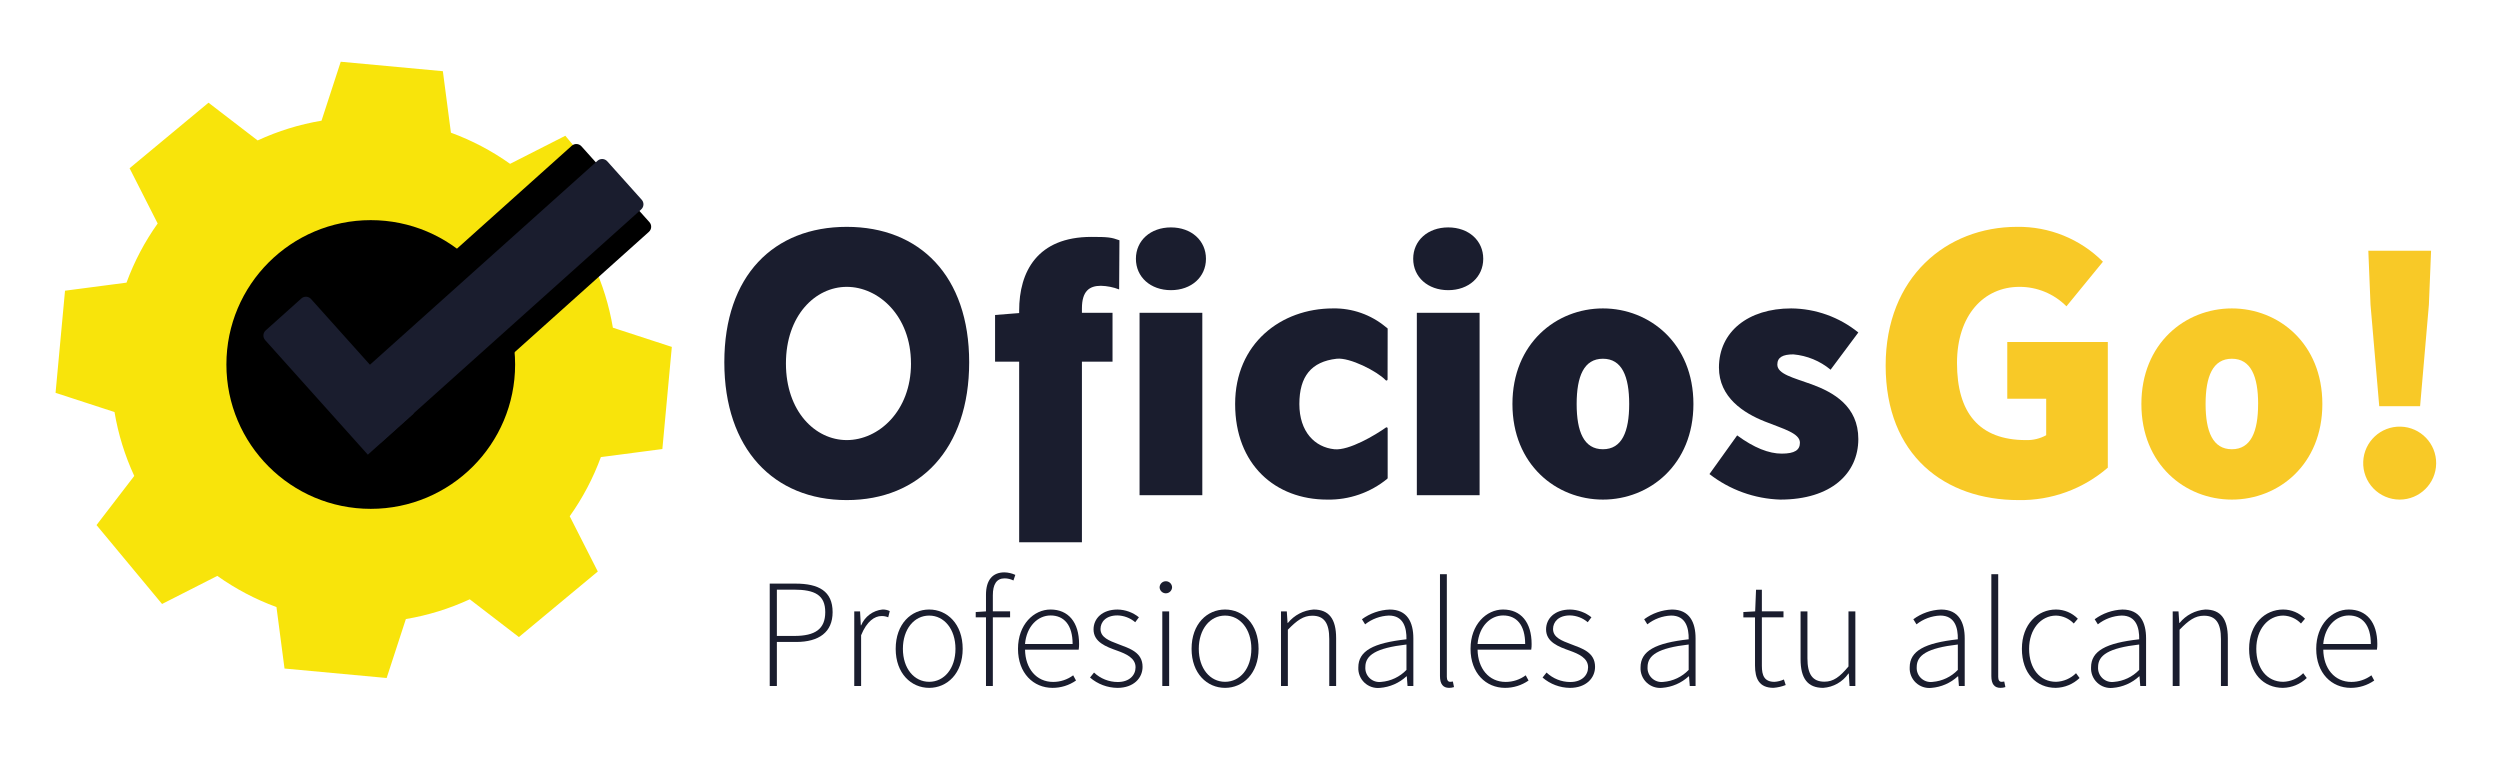
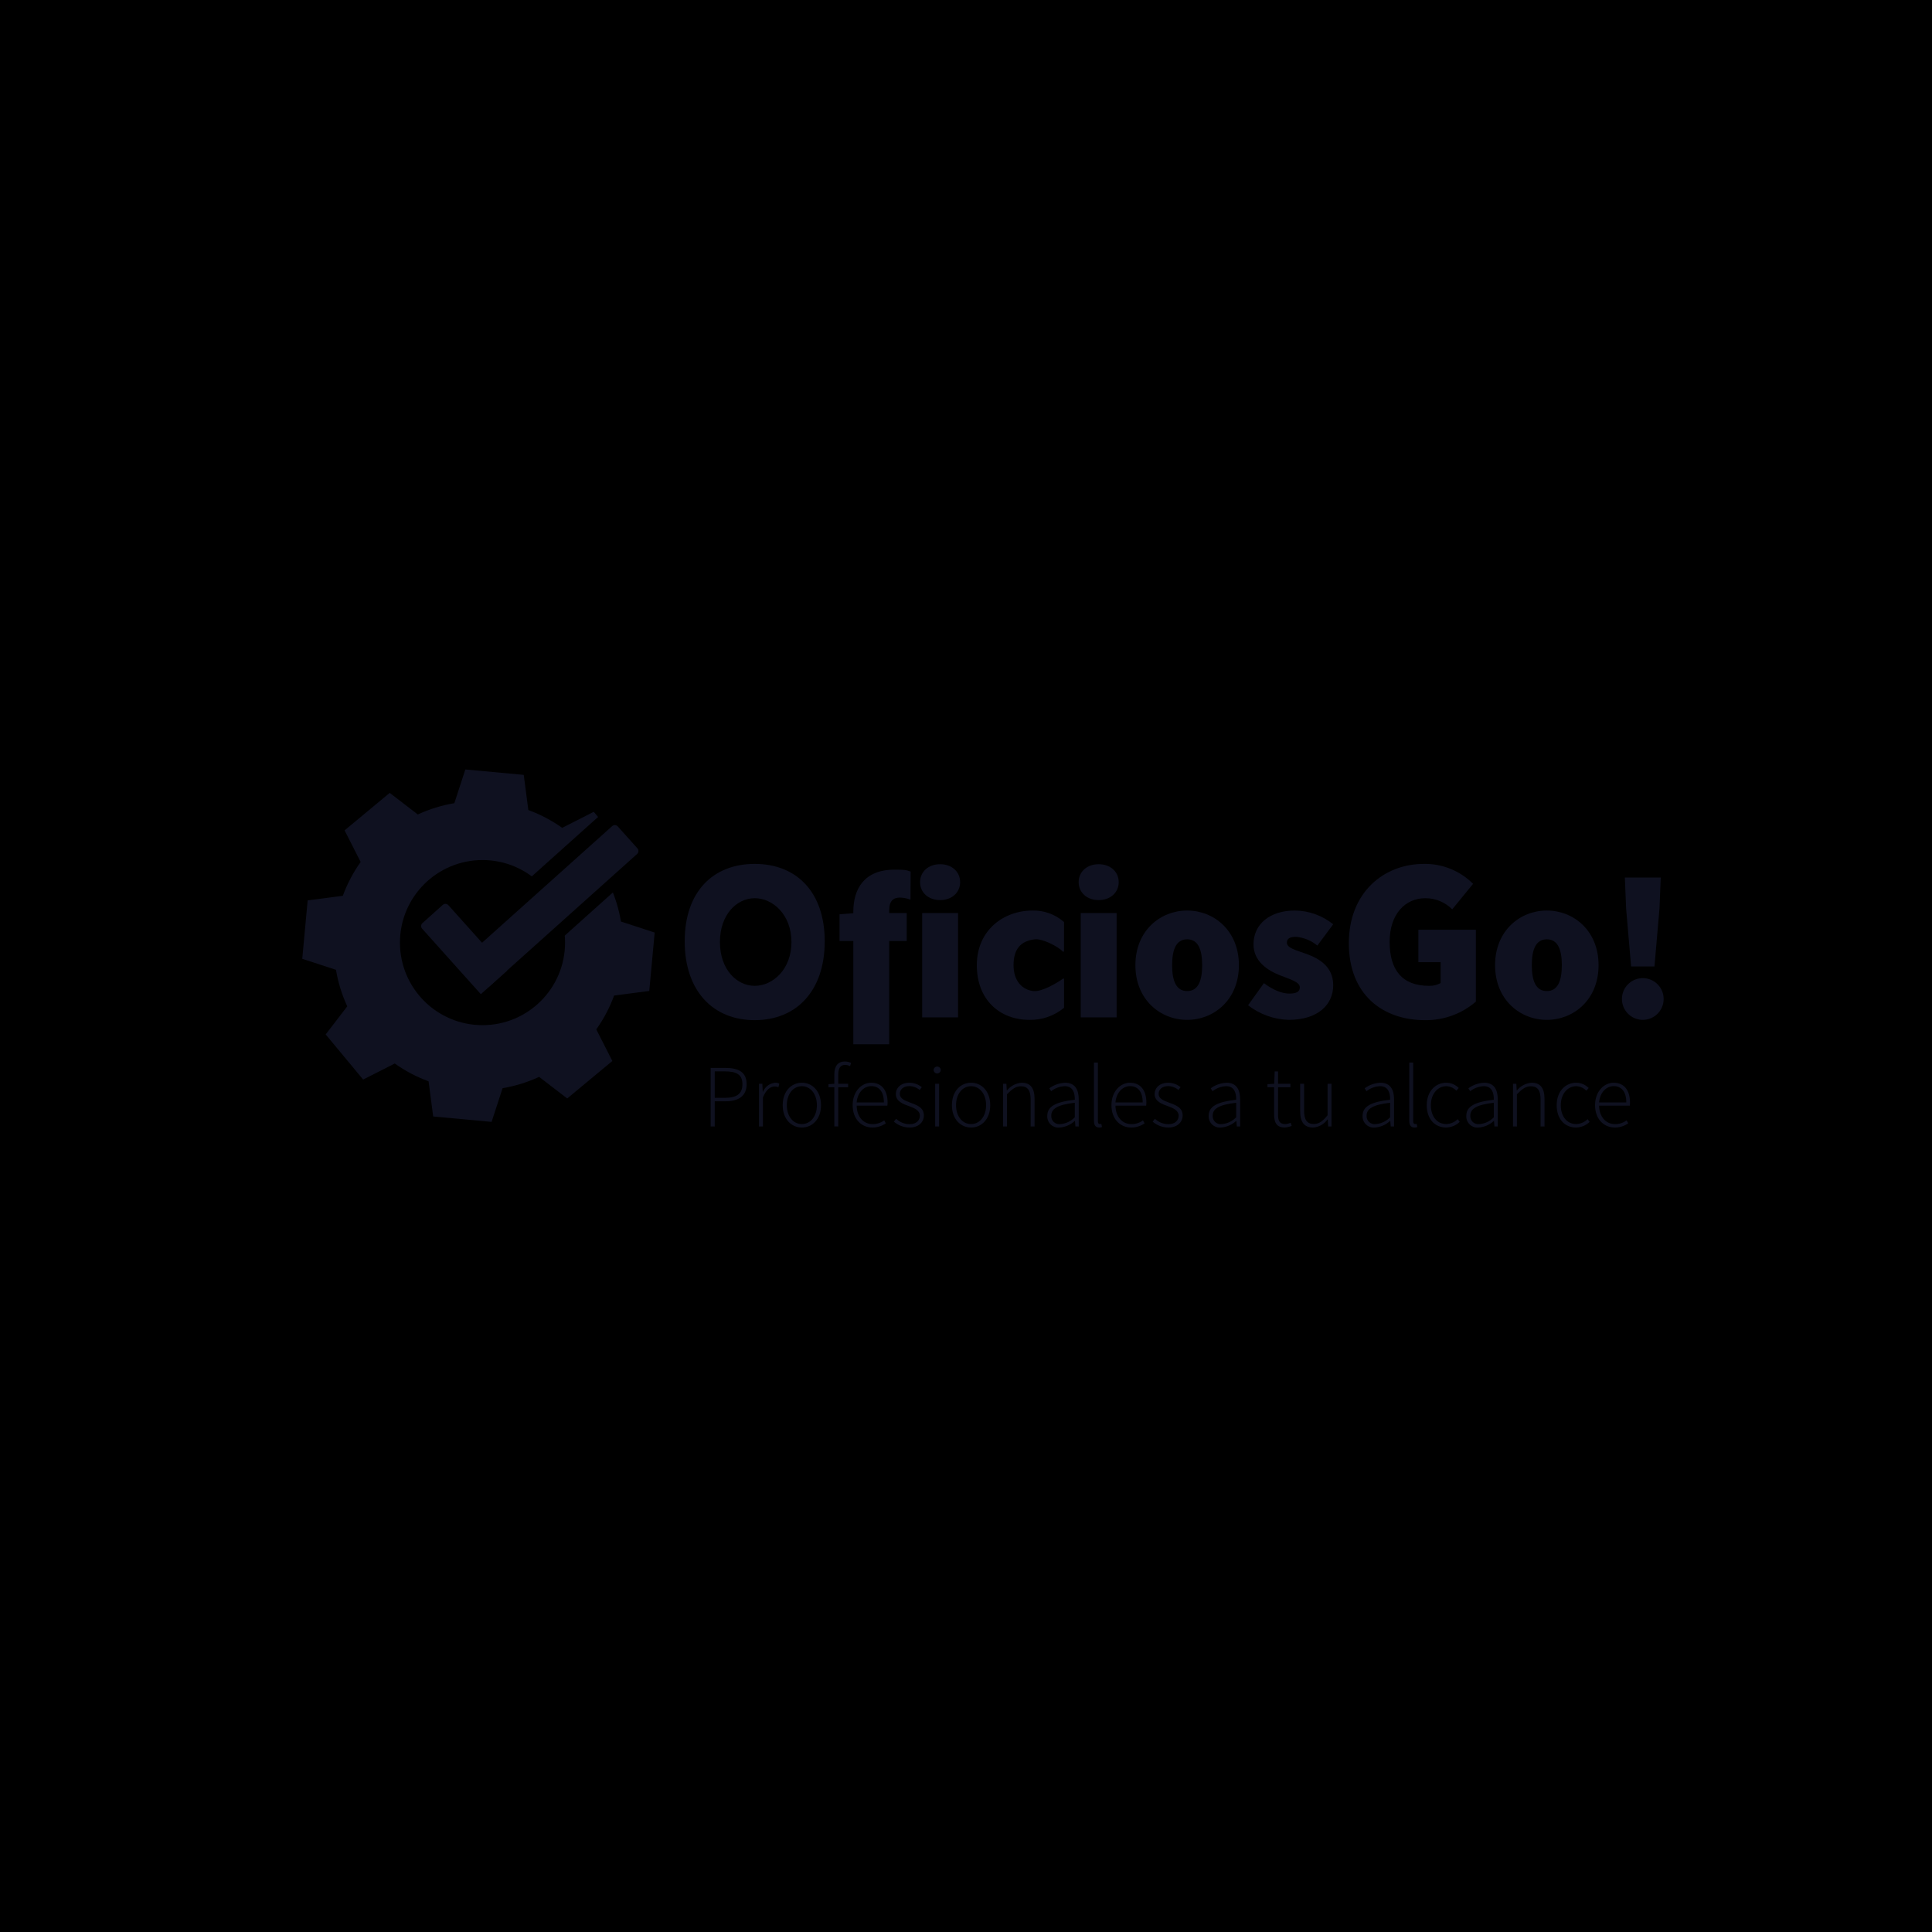
- <svg xmlns="http://www.w3.org/2000/svg" viewBox="70 190 370 115">
+ <svg xmlns="http://www.w3.org/2000/svg" viewBox="0 0 500 500">
+   <g id="BACKGROUND">
+     <rect x="-4.359" y="-1.712" width="506.842" height="506.842" />
+   </g>
  <g id="OBJECTS">
-     <path d="M323,260.161l4.1-5.724c2.485,1.835,4.7,2.7,6.588,2.7,1.945,0,2.7-.54,2.7-1.62,0-1.405-2.484-2.052-5.184-3.132-3.132-1.242-6.8-3.565-6.8-7.992,0-5.292,4.32-8.748,10.691-8.748a15.992,15.992,0,0,1,9.937,3.563l-4.105,5.509a10.015,10.015,0,0,0-5.507-2.269c-1.567,0-2.376.433-2.376,1.512,0,1.4,2.376,1.944,5.076,2.917,3.24,1.187,6.912,3.239,6.912,8.1,0,5.076-4,8.963-11.556,8.963A18,18,0,0,1,323,260.161Z" fill="#1A1D2E" />
-     <path d="M279.153,228.3c0-2.7,2.16-4.644,5.184-4.644s5.183,1.945,5.183,4.644-2.159,4.644-5.183,4.644S279.153,231,279.153,228.3Zm.539,7.992h9.289v27h-9.289Z" fill="#1A1D2E" />
-     <path d="M238.114,228.3c0-2.7,2.16-4.644,5.184-4.644s5.185,1.945,5.185,4.644-2.16,4.644-5.185,4.644S238.114,231,238.114,228.3Zm.54,7.992h9.288v27h-9.288Z" fill="#1A1D2E" />
-     <path d="M183.919,276.374h3.816c3.431,0,5.492,1.113,5.492,4.222,0,2.973-2.024,4.415-5.4,4.415h-2.85v6.517h-1.058Zm3.641,7.745c3.1,0,4.577-1.03,4.577-3.523,0-2.534-1.536-3.33-4.668-3.33h-2.492v6.853Z" fill="#1A1D2E" />
-     <path d="M196.431,280.486h.859l.11,2.06h.051a3.835,3.835,0,0,1,3.142-2.337,2.3,2.3,0,0,1,1.093.23l-.229.92a2.477,2.477,0,0,0-1-.184c-.993,0-2.171.755-3.013,2.843v7.51h-1.015Z" fill="#1A1D2E" />
-     <path d="M202.562,286.027c0-3.693,2.3-5.818,4.957-5.818s4.958,2.125,4.958,5.818c0,3.652-2.3,5.777-4.958,5.777S202.562,289.679,202.562,286.027Zm8.848,0c0-2.906-1.66-4.921-3.891-4.921s-3.89,2.015-3.89,4.921,1.66,4.88,3.89,4.88S211.41,288.934,211.41,286.027Z" fill="#1A1D2E" />
-     <path d="M214.407,280.582l1.541-.1h3.546v.887h-5.087Zm1.518-2.552c0-2.192.984-3.321,2.731-3.321a4.118,4.118,0,0,1,1.611.373l-.277.828a3,3,0,0,0-1.315-.313c-1.191,0-1.734.9-1.734,2.5v13.429h-1.016Z" fill="#1A1D2E" />
-     <path d="M220.663,286.027c0-3.6,2.341-5.818,4.815-5.818,2.617,0,4.227,1.863,4.227,5.11a4.805,4.805,0,0,1-.058.828h-7.94c.037,2.787,1.669,4.778,4.157,4.778a4.975,4.975,0,0,0,2.967-.979l.418.772a6.041,6.041,0,0,1-3.481,1.086C222.949,291.8,220.663,289.638,220.663,286.027Zm8.085-.717c0-2.819-1.278-4.222-3.261-4.222-1.867,0-3.554,1.582-3.785,4.222Z" fill="#1A1D2E" />
-     <path d="M231.325,290.277l.589-.74a5.111,5.111,0,0,0,3.509,1.4c1.738,0,2.639-1.017,2.639-2.18,0-1.385-1.429-1.992-2.7-2.452-1.664-.591-3.517-1.269-3.517-3.155,0-1.591,1.26-2.939,3.559-2.939a5.181,5.181,0,0,1,3.155,1.146l-.547.731a4.211,4.211,0,0,0-2.636-1.007c-1.722,0-2.5.991-2.5,2.01,0,1.26,1.3,1.738,2.617,2.235,1.711.651,3.606,1.214,3.606,3.366,0,1.665-1.329,3.114-3.721,3.114A6.309,6.309,0,0,1,231.325,290.277Z" fill="#1A1D2E" />
-     <path d="M241.62,276.917a.925.925,0,0,1,1.849,0,.925.925,0,0,1-1.849,0Zm.4,3.569h1.015v11.042h-1.015Z" fill="#1A1D2E" />
-     <path d="M246.353,286.027c0-3.693,2.3-5.818,4.958-5.818s4.958,2.125,4.958,5.818c0,3.652-2.3,5.777-4.958,5.777S246.353,289.679,246.353,286.027Zm8.849,0c0-2.906-1.66-4.921-3.891-4.921s-3.891,2.015-3.891,4.921,1.661,4.88,3.891,4.88S255.2,288.934,255.2,286.027Z" fill="#1A1D2E" />
-     <path d="M259.587,280.486h.86l.111,1.71h.05a5.419,5.419,0,0,1,3.8-1.987c2.28,0,3.339,1.385,3.339,4.236v7.083h-1.017v-6.949c0-2.341-.74-3.454-2.515-3.454-1.316,0-2.268.694-3.611,2.074v8.329h-1.016Z" fill="#1A1D2E" />
-     <path d="M271.032,288.78c0-2.454,2.212-3.622,7.124-4.164.032-1.7-.432-3.514-2.6-3.514a6.055,6.055,0,0,0-3.519,1.3l-.469-.754a7.421,7.421,0,0,1,4.108-1.436c2.616,0,3.5,1.9,3.5,4.264v7.055h-.86l-.11-1.435h-.051a6.508,6.508,0,0,1-3.918,1.711A2.9,2.9,0,0,1,271.032,288.78Zm7.124.366v-3.758c-4.535.525-6.085,1.578-6.085,3.339a2.073,2.073,0,0,0,2.341,2.194A5.808,5.808,0,0,0,278.156,289.146Z" fill="#1A1D2E" />
-     <path d="M283.116,290.047V274.985h1.016v15.2c0,.492.2.722.478.722a1.734,1.734,0,0,0,.414-.046l.17.828a2.282,2.282,0,0,1-.73.115C283.576,291.8,283.116,291.256,283.116,290.047Z" fill="#1A1D2E" />
-     <path d="M287.639,286.027c0-3.6,2.34-5.818,4.814-5.818,2.617,0,4.227,1.863,4.227,5.11a4.707,4.707,0,0,1-.058.828h-7.94c.037,2.787,1.67,4.778,4.158,4.778a4.975,4.975,0,0,0,2.966-.979l.419.772a6.047,6.047,0,0,1-3.482,1.086C289.924,291.8,287.639,289.638,287.639,286.027Zm8.085-.717c0-2.819-1.28-4.222-3.261-4.222-1.867,0-3.556,1.582-3.785,4.222Z" fill="#1A1D2E" />
-     <path d="M298.3,290.277l.588-.74a5.109,5.109,0,0,0,3.509,1.4c1.739,0,2.64-1.017,2.64-2.18,0-1.385-1.431-1.992-2.7-2.452-1.665-.591-3.519-1.269-3.519-3.155,0-1.591,1.26-2.939,3.56-2.939a5.179,5.179,0,0,1,3.155,1.146l-.548.731a4.205,4.205,0,0,0-2.634-1.007c-1.723,0-2.5.991-2.5,2.01,0,1.26,1.3,1.738,2.617,2.235,1.71.651,3.6,1.214,3.6,3.366,0,1.665-1.329,3.114-3.72,3.114A6.3,6.3,0,0,1,298.3,290.277Z" fill="#1A1D2E" />
-     <path d="M312.8,288.78c0-2.454,2.212-3.622,7.124-4.164.032-1.7-.433-3.514-2.6-3.514a6.055,6.055,0,0,0-3.518,1.3l-.469-.754a7.414,7.414,0,0,1,4.107-1.436c2.617,0,3.5,1.9,3.5,4.264v7.055h-.859l-.11-1.435h-.051A6.51,6.51,0,0,1,316,291.8,2.9,2.9,0,0,1,312.8,288.78Zm7.124.366v-3.758c-4.535.525-6.085,1.578-6.085,3.339a2.073,2.073,0,0,0,2.341,2.194A5.81,5.81,0,0,0,319.924,289.146Z" fill="#1A1D2E" />
-     <path d="M329.741,288.479v-7.106h-1.724v-.791l1.747-.1.129-3.2h.864v3.2h3.2v.887h-3.2v7.182c0,1.409.354,2.362,1.877,2.362a3.989,3.989,0,0,0,1.384-.35l.266.823a6.361,6.361,0,0,1-1.8.414C330.361,291.8,329.741,290.456,329.741,288.479Z" fill="#1A1D2E" />
-     <path d="M336.484,287.568v-7.082H337.5v6.949c0,2.341.74,3.454,2.516,3.454,1.315,0,2.267-.69,3.559-2.254v-8.149h1.017v11.042h-.861l-.11-1.849h-.05a4.931,4.931,0,0,1-3.749,2.125C337.543,291.8,336.484,290.419,336.484,287.568Z" fill="#1A1D2E" />
-     <path d="M352.635,288.78c0-2.454,2.213-3.622,7.124-4.164.032-1.7-.433-3.514-2.6-3.514a6.052,6.052,0,0,0-3.518,1.3l-.469-.754a7.407,7.407,0,0,1,4.106-1.436c2.618,0,3.5,1.9,3.5,4.264v7.055h-.86l-.11-1.435h-.051a6.508,6.508,0,0,1-3.918,1.711A2.9,2.9,0,0,1,352.635,288.78Zm7.124.366v-3.758c-4.534.525-6.085,1.578-6.085,3.339a2.074,2.074,0,0,0,2.342,2.194A5.808,5.808,0,0,0,359.759,289.146Z" fill="#1A1D2E" />
-     <path d="M364.719,290.047V274.985h1.016v15.2c0,.492.2.722.479.722a1.743,1.743,0,0,0,.414-.046l.17.828a2.29,2.29,0,0,1-.732.115C365.179,291.8,364.719,291.256,364.719,290.047Z" fill="#1A1D2E" />
-     <path d="M369.241,286.027c0-3.693,2.36-5.818,5.045-5.818a4.538,4.538,0,0,1,3.233,1.362l-.6.708a3.771,3.771,0,0,0-2.612-1.173c-2.259,0-4,2.015-4,4.921s1.586,4.88,3.988,4.88a4.4,4.4,0,0,0,2.957-1.274l.524.713a5.25,5.25,0,0,1-3.528,1.458C371.4,291.8,369.241,289.679,369.241,286.027Z" fill="#1A1D2E" />
-     <path d="M379.476,288.78c0-2.454,2.212-3.622,7.124-4.164.032-1.7-.433-3.514-2.6-3.514a6.058,6.058,0,0,0-3.519,1.3l-.468-.754a7.407,7.407,0,0,1,4.106-1.436c2.617,0,3.5,1.9,3.5,4.264v7.055h-.86l-.111-1.435h-.05a6.508,6.508,0,0,1-3.918,1.711A2.9,2.9,0,0,1,379.476,288.78Zm7.124.366v-3.758c-4.535.525-6.085,1.578-6.085,3.339a2.073,2.073,0,0,0,2.341,2.194A5.81,5.81,0,0,0,386.6,289.146Z" fill="#1A1D2E" />
-     <path d="M391.56,280.486h.86l.11,1.71h.051a5.417,5.417,0,0,1,3.8-1.987c2.28,0,3.339,1.385,3.339,4.236v7.083H398.7v-6.949c0-2.341-.74-3.454-2.516-3.454-1.315,0-2.267.694-3.61,2.074v8.329H391.56Z" fill="#1A1D2E" />
-     <path d="M402.867,286.027c0-3.693,2.359-5.818,5.045-5.818a4.533,4.533,0,0,1,3.232,1.362l-.6.708a3.771,3.771,0,0,0-2.612-1.173c-2.258,0-4,2.015-4,4.921s1.586,4.88,3.987,4.88a4.4,4.4,0,0,0,2.957-1.274l.524.713a5.248,5.248,0,0,1-3.527,1.458C405.023,291.8,402.867,289.679,402.867,286.027Z" fill="#1A1D2E" />
-     <path d="M412.8,286.027c0-3.6,2.341-5.818,4.815-5.818,2.616,0,4.227,1.863,4.227,5.11a4.805,4.805,0,0,1-.058.828h-7.94c.037,2.787,1.669,4.778,4.157,4.778a4.975,4.975,0,0,0,2.967-.979l.418.772a6.047,6.047,0,0,1-3.482,1.086C415.089,291.8,412.8,289.638,412.8,286.027Zm8.085-.717c0-2.819-1.279-4.222-3.261-4.222-1.867,0-3.555,1.582-3.785,4.222Z" fill="#1A1D2E" />
-     <path d="M177.2,243.613c0-12.839,7.319-20.039,18.119-20.039s18.119,7.26,18.119,20.039c0,12.84-7.32,20.4-18.119,20.4S177.2,256.453,177.2,243.613Zm27.624.18c0-7.079-4.825-11.339-9.5-11.339s-9.006,4.26-9.006,11.339,4.326,11.34,9.006,11.34S204.828,250.874,204.828,243.793Z" fill="#1A1D2E" />
-     <path d="M217.27,236.616l4.1-.324h13.284v7.236H217.27Zm3.565-.647c0-5.779,2.7-10.908,10.692-10.908,2.484,0,2.962.069,4.15.5l-.045,7.275a8.047,8.047,0,0,0-2.7-.54c-1.727,0-2.807.81-2.807,3.349v34.61h-9.288Z" fill="#1A1D2E" />
-     <path d="M293.841,249.793c0-8.965,6.48-14.148,13.392-14.148s13.393,5.183,13.393,14.148-6.481,14.147-13.393,14.147S293.841,258.757,293.841,249.793Zm17.28,0c0-4.105-1.08-6.7-3.888-6.7s-3.888,2.591-3.888,6.7,1.08,6.695,3.888,6.695S311.121,253.9,311.121,249.793Z" fill="#1A1D2E" />
-     <path d="M252.8,249.793c0-8.965,6.8-14.148,14.472-14.148A11.879,11.879,0,0,1,275.1,238.4c.038.031.272.187.274.235l-.013,7.518a.163.163,0,0,1-.285.112c-1.249-1.314-5.321-3.4-7.262-3.171-3.726.431-5.509,2.591-5.509,6.7s2.284,6.4,5.186,6.695c2.181.222,6.1-2.131,7.628-3.217a.162.162,0,0,1,.255.134v7.326a.172.172,0,0,1-.059.129,13.6,13.6,0,0,1-8.9,3.08C258.742,263.94,252.8,258.757,252.8,249.793Z" fill="#1A1D2E" />
-     <path d="M349.077,244.094c0-13.08,9-20.52,19.438-20.52a17.6,17.6,0,0,1,12.72,5.16l-5.4,6.6a9.761,9.761,0,0,0-6.959-2.88c-5.281,0-9.24,4.2-9.24,11.279,0,7.321,3.24,11.4,10.2,11.4a5.833,5.833,0,0,0,3-.72v-5.4h-5.76v-8.4h14.88v18.6a19.7,19.7,0,0,1-13.2,4.8C357.836,264.013,349.077,257.413,349.077,244.094Z" fill="#F8C927" />
-     <path d="M386.925,249.793c0-8.965,6.479-14.148,13.391-14.148s13.392,5.183,13.392,14.148-6.48,14.147-13.392,14.147S386.925,258.757,386.925,249.793Zm17.279,0c0-4.105-1.08-6.7-3.888-6.7s-3.888,2.591-3.888,6.7,1.081,6.695,3.888,6.695S404.2,253.9,404.2,249.793Z" fill="#F8C927" />
-     <path d="M419.757,258.324a5.4,5.4,0,1,1,5.4,5.616A5.4,5.4,0,0,1,419.757,258.324Zm1.08-23.22-.325-7.992H429.8l-.325,7.992-1.3,15.012h-6.047Z" fill="#F8C927" />
-     <path d="M113.954,231.77a16.284,16.284,0,1,0,22.932,2.124,16.284,16.284,0,0,0-22.932-2.124Zm-5.822-20.985a37.13,37.13,0,0,1,9.453-2.924l2.844-8.724,15.115,1.4,1.193,9.1a37.125,37.125,0,0,1,8.756,4.611l8.176-4.155,9.7,11.677-5.586,7.273a37.156,37.156,0,0,1,2.924,9.455l8.723,2.844-1.4,15.115-9.1,1.193a37.179,37.179,0,0,1-4.612,8.755l4.156,8.177-11.678,9.7-7.272-5.586a37.2,37.2,0,0,1-9.456,2.924l-2.844,8.724-15.115-1.4-1.193-9.1a37.142,37.142,0,0,1-8.755-4.612l-8.177,4.157-9.7-11.678,5.587-7.273a37.144,37.144,0,0,1-2.924-9.455l-8.724-2.844,1.4-15.115,9.1-1.193a37.142,37.142,0,0,1,4.612-8.755L89.179,214.9l11.679-9.7,7.274,5.587Z" fill="#f8e40b" fill-rule="evenodd" />
+     <path d="M323,260.161l4.1-5.724c2.485,1.835,4.7,2.7,6.588,2.7,1.945,0,2.7-.54,2.7-1.62,0-1.405-2.484-2.052-5.184-3.132-3.132-1.242-6.8-3.565-6.8-7.992,0-5.292,4.32-8.748,10.691-8.748a15.992,15.992,0,0,1,9.937,3.563l-4.105,5.509a10.015,10.015,0,0,0-5.507-2.269c-1.567,0-2.376.433-2.376,1.512,0,1.4,2.376,1.944,5.076,2.917,3.24,1.187,6.912,3.239,6.912,8.1,0,5.076-4,8.963-11.556,8.963A18,18,0,0,1,323,260.161Z" fill="#0F1120" />
+     <path d="M279.153,228.3c0-2.7,2.16-4.644,5.184-4.644s5.183,1.945,5.183,4.644-2.159,4.644-5.183,4.644S279.153,231,279.153,228.3Zm.539,7.992h9.289v27h-9.289Z" fill="#0F1120" />
+     <path d="M238.114,228.3c0-2.7,2.16-4.644,5.184-4.644s5.185,1.945,5.185,4.644-2.16,4.644-5.185,4.644S238.114,231,238.114,228.3Zm.54,7.992h9.288v27h-9.288Z" fill="#0F1120" />
+     <path d="M183.919,276.374h3.816c3.431,0,5.492,1.113,5.492,4.222,0,2.973-2.024,4.415-5.4,4.415h-2.85v6.517h-1.058Zm3.641,7.745c3.1,0,4.577-1.03,4.577-3.523,0-2.534-1.536-3.33-4.668-3.33h-2.492v6.853Z" fill="#0F1120" />
+     <path d="M196.431,280.486h.859l.11,2.06h.051a3.835,3.835,0,0,1,3.142-2.337,2.3,2.3,0,0,1,1.093.23l-.229.92a2.477,2.477,0,0,0-1-.184c-.993,0-2.171.755-3.013,2.843v7.51h-1.015Z" fill="#0F1120" />
+     <path d="M202.562,286.027c0-3.693,2.3-5.818,4.957-5.818s4.958,2.125,4.958,5.818c0,3.652-2.3,5.777-4.958,5.777S202.562,289.679,202.562,286.027Zm8.848,0c0-2.906-1.66-4.921-3.891-4.921s-3.89,2.015-3.89,4.921,1.66,4.88,3.89,4.88S211.41,288.934,211.41,286.027Z" fill="#0F1120" />
+     <path d="M214.407,280.582l1.541-.1h3.546v.887h-5.087Zm1.518-2.552c0-2.192.984-3.321,2.731-3.321a4.118,4.118,0,0,1,1.611.373l-.277.828a3,3,0,0,0-1.315-.313c-1.191,0-1.734.9-1.734,2.5v13.429h-1.016Z" fill="#0F1120" />
+     <path d="M220.663,286.027c0-3.6,2.341-5.818,4.815-5.818,2.617,0,4.227,1.863,4.227,5.11a4.805,4.805,0,0,1-.058.828h-7.94c.037,2.787,1.669,4.778,4.157,4.778a4.975,4.975,0,0,0,2.967-.979l.418.772a6.041,6.041,0,0,1-3.481,1.086C222.949,291.8,220.663,289.638,220.663,286.027Zm8.085-.717c0-2.819-1.278-4.222-3.261-4.222-1.867,0-3.554,1.582-3.785,4.222Z" fill="#0F1120" />
+     <path d="M231.325,290.277l.589-.74a5.111,5.111,0,0,0,3.509,1.4c1.738,0,2.639-1.017,2.639-2.18,0-1.385-1.429-1.992-2.7-2.452-1.664-.591-3.517-1.269-3.517-3.155,0-1.591,1.26-2.939,3.559-2.939a5.181,5.181,0,0,1,3.155,1.146l-.547.731a4.211,4.211,0,0,0-2.636-1.007c-1.722,0-2.5.991-2.5,2.01,0,1.26,1.3,1.738,2.617,2.235,1.711.651,3.606,1.214,3.606,3.366,0,1.665-1.329,3.114-3.721,3.114A6.309,6.309,0,0,1,231.325,290.277Z" fill="#0F1120" />
+     <path d="M241.62,276.917a.925.925,0,0,1,1.849,0,.925.925,0,0,1-1.849,0Zm.4,3.569h1.015v11.042h-1.015Z" fill="#0F1120" />
+     <path d="M246.353,286.027c0-3.693,2.3-5.818,4.958-5.818s4.958,2.125,4.958,5.818c0,3.652-2.3,5.777-4.958,5.777S246.353,289.679,246.353,286.027Zm8.849,0c0-2.906-1.66-4.921-3.891-4.921s-3.891,2.015-3.891,4.921,1.661,4.88,3.891,4.88S255.2,288.934,255.2,286.027Z" fill="#0F1120" />
+     <path d="M259.587,280.486h.86l.111,1.71h.05a5.419,5.419,0,0,1,3.8-1.987c2.28,0,3.339,1.385,3.339,4.236v7.083h-1.017v-6.949c0-2.341-.74-3.454-2.515-3.454-1.316,0-2.268.694-3.611,2.074v8.329h-1.016Z" fill="#0F1120" />
+     <path d="M271.032,288.78c0-2.454,2.212-3.622,7.124-4.164.032-1.7-.432-3.514-2.6-3.514a6.055,6.055,0,0,0-3.519,1.3l-.469-.754a7.421,7.421,0,0,1,4.108-1.436c2.616,0,3.5,1.9,3.5,4.264v7.055h-.86l-.11-1.435h-.051a6.508,6.508,0,0,1-3.918,1.711A2.9,2.9,0,0,1,271.032,288.78Zm7.124.366v-3.758c-4.535.525-6.085,1.578-6.085,3.339a2.073,2.073,0,0,0,2.341,2.194A5.808,5.808,0,0,0,278.156,289.146Z" fill="#0F1120" />
+     <path d="M283.116,290.047V274.985h1.016v15.2c0,.492.2.722.478.722a1.734,1.734,0,0,0,.414-.046l.17.828a2.282,2.282,0,0,1-.73.115C283.576,291.8,283.116,291.256,283.116,290.047Z" fill="#0F1120" />
+     <path d="M287.639,286.027c0-3.6,2.34-5.818,4.814-5.818,2.617,0,4.227,1.863,4.227,5.11a4.707,4.707,0,0,1-.058.828h-7.94c.037,2.787,1.67,4.778,4.158,4.778a4.975,4.975,0,0,0,2.966-.979l.419.772a6.047,6.047,0,0,1-3.482,1.086C289.924,291.8,287.639,289.638,287.639,286.027Zm8.085-.717c0-2.819-1.28-4.222-3.261-4.222-1.867,0-3.556,1.582-3.785,4.222Z" fill="#0F1120" />
+     <path d="M298.3,290.277l.588-.74a5.109,5.109,0,0,0,3.509,1.4c1.739,0,2.64-1.017,2.64-2.18,0-1.385-1.431-1.992-2.7-2.452-1.665-.591-3.519-1.269-3.519-3.155,0-1.591,1.26-2.939,3.56-2.939a5.179,5.179,0,0,1,3.155,1.146l-.548.731a4.205,4.205,0,0,0-2.634-1.007c-1.723,0-2.5.991-2.5,2.01,0,1.26,1.3,1.738,2.617,2.235,1.71.651,3.6,1.214,3.6,3.366,0,1.665-1.329,3.114-3.72,3.114A6.3,6.3,0,0,1,298.3,290.277Z" fill="#0F1120" />
+     <path d="M312.8,288.78c0-2.454,2.212-3.622,7.124-4.164.032-1.7-.433-3.514-2.6-3.514a6.055,6.055,0,0,0-3.518,1.3l-.469-.754a7.414,7.414,0,0,1,4.107-1.436c2.617,0,3.5,1.9,3.5,4.264v7.055h-.859l-.11-1.435h-.051A6.51,6.51,0,0,1,316,291.8,2.9,2.9,0,0,1,312.8,288.78Zm7.124.366v-3.758c-4.535.525-6.085,1.578-6.085,3.339a2.073,2.073,0,0,0,2.341,2.194A5.81,5.81,0,0,0,319.924,289.146Z" fill="#0F1120" />
+     <path d="M329.741,288.479v-7.106h-1.724v-.791l1.747-.1.129-3.2h.864v3.2h3.2v.887h-3.2v7.182c0,1.409.354,2.362,1.877,2.362a3.989,3.989,0,0,0,1.384-.35l.266.823a6.361,6.361,0,0,1-1.8.414C330.361,291.8,329.741,290.456,329.741,288.479Z" fill="#0F1120" />
+     <path d="M336.484,287.568v-7.082H337.5v6.949c0,2.341.74,3.454,2.516,3.454,1.315,0,2.267-.69,3.559-2.254v-8.149h1.017v11.042h-.861l-.11-1.849h-.05a4.931,4.931,0,0,1-3.749,2.125C337.543,291.8,336.484,290.419,336.484,287.568Z" fill="#0F1120" />
+     <path d="M352.635,288.78c0-2.454,2.213-3.622,7.124-4.164.032-1.7-.433-3.514-2.6-3.514a6.052,6.052,0,0,0-3.518,1.3l-.469-.754a7.407,7.407,0,0,1,4.106-1.436c2.618,0,3.5,1.9,3.5,4.264v7.055h-.86l-.11-1.435h-.051a6.508,6.508,0,0,1-3.918,1.711A2.9,2.9,0,0,1,352.635,288.78Zm7.124.366v-3.758c-4.534.525-6.085,1.578-6.085,3.339a2.074,2.074,0,0,0,2.342,2.194A5.808,5.808,0,0,0,359.759,289.146Z" fill="#0F1120" />
+     <path d="M364.719,290.047V274.985h1.016v15.2c0,.492.2.722.479.722a1.743,1.743,0,0,0,.414-.046l.17.828a2.29,2.29,0,0,1-.732.115C365.179,291.8,364.719,291.256,364.719,290.047Z" fill="#0F1120" />
+     <path d="M369.241,286.027c0-3.693,2.36-5.818,5.045-5.818a4.538,4.538,0,0,1,3.233,1.362l-.6.708a3.771,3.771,0,0,0-2.612-1.173c-2.259,0-4,2.015-4,4.921s1.586,4.88,3.988,4.88a4.4,4.4,0,0,0,2.957-1.274l.524.713a5.25,5.25,0,0,1-3.528,1.458C371.4,291.8,369.241,289.679,369.241,286.027Z" fill="#0F1120" />
+     <path d="M379.476,288.78c0-2.454,2.212-3.622,7.124-4.164.032-1.7-.433-3.514-2.6-3.514a6.058,6.058,0,0,0-3.519,1.3l-.468-.754a7.407,7.407,0,0,1,4.106-1.436c2.617,0,3.5,1.9,3.5,4.264v7.055h-.86l-.111-1.435h-.05a6.508,6.508,0,0,1-3.918,1.711A2.9,2.9,0,0,1,379.476,288.78Zm7.124.366v-3.758c-4.535.525-6.085,1.578-6.085,3.339a2.073,2.073,0,0,0,2.341,2.194A5.81,5.81,0,0,0,386.6,289.146Z" fill="#0F1120" />
+     <path d="M391.56,280.486h.86l.11,1.71h.051a5.417,5.417,0,0,1,3.8-1.987c2.28,0,3.339,1.385,3.339,4.236v7.083H398.7v-6.949c0-2.341-.74-3.454-2.516-3.454-1.315,0-2.267.694-3.61,2.074v8.329H391.56Z" fill="#0F1120" />
+     <path d="M402.867,286.027c0-3.693,2.359-5.818,5.045-5.818a4.533,4.533,0,0,1,3.232,1.362l-.6.708a3.771,3.771,0,0,0-2.612-1.173c-2.258,0-4,2.015-4,4.921s1.586,4.88,3.987,4.88a4.4,4.4,0,0,0,2.957-1.274l.524.713a5.248,5.248,0,0,1-3.527,1.458C405.023,291.8,402.867,289.679,402.867,286.027Z" fill="#0F1120" />
+     <path d="M412.8,286.027c0-3.6,2.341-5.818,4.815-5.818,2.616,0,4.227,1.863,4.227,5.11a4.805,4.805,0,0,1-.058.828h-7.94c.037,2.787,1.669,4.778,4.157,4.778a4.975,4.975,0,0,0,2.967-.979l.418.772a6.047,6.047,0,0,1-3.482,1.086C415.089,291.8,412.8,289.638,412.8,286.027Zm8.085-.717c0-2.819-1.279-4.222-3.261-4.222-1.867,0-3.555,1.582-3.785,4.222Z" fill="#0F1120" />
+     <path d="M177.2,243.613c0-12.839,7.319-20.039,18.119-20.039s18.119,7.26,18.119,20.039c0,12.84-7.32,20.4-18.119,20.4S177.2,256.453,177.2,243.613Zm27.624.18c0-7.079-4.825-11.339-9.5-11.339s-9.006,4.26-9.006,11.339,4.326,11.34,9.006,11.34S204.828,250.874,204.828,243.793Z" fill="#0F1120" />
+     <path d="M217.27,236.616l4.1-.324h13.284v7.236H217.27Zm3.565-.647c0-5.779,2.7-10.908,10.692-10.908,2.484,0,2.962.069,4.15.5l-.045,7.275a8.047,8.047,0,0,0-2.7-.54c-1.727,0-2.807.81-2.807,3.349v34.61h-9.288Z" fill="#0F1120" />
+     <path d="M293.841,249.793c0-8.965,6.48-14.148,13.392-14.148s13.393,5.183,13.393,14.148-6.481,14.147-13.393,14.147S293.841,258.757,293.841,249.793Zm17.28,0c0-4.105-1.08-6.7-3.888-6.7s-3.888,2.591-3.888,6.7,1.08,6.695,3.888,6.695S311.121,253.9,311.121,249.793Z" fill="#0F1120" />
+     <path d="M252.8,249.793c0-8.965,6.8-14.148,14.472-14.148A11.879,11.879,0,0,1,275.1,238.4c.038.031.272.187.274.235l-.013,7.518a.163.163,0,0,1-.285.112c-1.249-1.314-5.321-3.4-7.262-3.171-3.726.431-5.509,2.591-5.509,6.7s2.284,6.4,5.186,6.695c2.181.222,6.1-2.131,7.628-3.217a.162.162,0,0,1,.255.134v7.326a.172.172,0,0,1-.059.129,13.6,13.6,0,0,1-8.9,3.08C258.742,263.94,252.8,258.757,252.8,249.793Z" fill="#0F1120" />
+     <path d="M349.077,244.094c0-13.08,9-20.52,19.438-20.52a17.6,17.6,0,0,1,12.72,5.16l-5.4,6.6a9.761,9.761,0,0,0-6.959-2.88c-5.281,0-9.24,4.2-9.24,11.279,0,7.321,3.24,11.4,10.2,11.4a5.833,5.833,0,0,0,3-.72v-5.4h-5.76v-8.4h14.88v18.6a19.7,19.7,0,0,1-13.2,4.8C357.836,264.013,349.077,257.413,349.077,244.094Z" fill="#0F1120" />
+     <path d="M386.925,249.793c0-8.965,6.479-14.148,13.391-14.148s13.392,5.183,13.392,14.148-6.48,14.147-13.392,14.147S386.925,258.757,386.925,249.793Zm17.279,0c0-4.105-1.08-6.7-3.888-6.7s-3.888,2.591-3.888,6.7,1.081,6.695,3.888,6.695S404.2,253.9,404.2,249.793Z" fill="#0F1120" />
+     <path d="M419.757,258.324a5.4,5.4,0,1,1,5.4,5.616A5.4,5.4,0,0,1,419.757,258.324Zm1.08-23.22-.325-7.992H429.8l-.325,7.992-1.3,15.012h-6.047Z" fill="#0F1120" />
+     <path d="M113.954,231.77a16.284,16.284,0,1,0,22.932,2.124,16.284,16.284,0,0,0-22.932-2.124Zm-5.822-20.985a37.13,37.13,0,0,1,9.453-2.924l2.844-8.724,15.115,1.4,1.193,9.1a37.125,37.125,0,0,1,8.756,4.611l8.176-4.155,9.7,11.677-5.586,7.273a37.156,37.156,0,0,1,2.924,9.455l8.723,2.844-1.4,15.115-9.1,1.193a37.179,37.179,0,0,1-4.612,8.755l4.156,8.177-11.678,9.7-7.272-5.586a37.2,37.2,0,0,1-9.456,2.924l-2.844,8.724-15.115-1.4-1.193-9.1a37.142,37.142,0,0,1-8.755-4.612l-8.177,4.157-9.7-11.678,5.587-7.273a37.144,37.144,0,0,1-2.924-9.455l-8.724-2.844,1.4-15.115,9.1-1.193a37.142,37.142,0,0,1,4.612-8.755L89.179,214.9l11.679-9.7,7.274,5.587Z" fill="#0F1120" fill-rule="evenodd" />
    <circle cx="124.872" cy="243.945" r="21.365" />
    <path d="M132.027,207.655H147.1a1.017,1.017,0,0,1,1.017,1.017v55.77a1.017,1.017,0,0,1-1.017,1.017H131.01a0,0,0,0,1,0,0V208.672A1.017,1.017,0,0,1,132.027,207.655Z" transform="translate(222.571 -25.259) rotate(48.131)" />
-     <path d="M138.6,207.779h7.641a1.017,1.017,0,0,1,1.017,1.017v51.7a1.017,1.017,0,0,1-1.017,1.017h-8.659a0,0,0,0,1,0,0V208.8A1.017,1.017,0,0,1,138.6,207.779Z" transform="translate(222.094 -28.019) rotate(48.131)" fill="#1A1D2E" />
-     <path d="M116.358,233.5h7.083a1.017,1.017,0,0,1,1.017,1.017v22.769a0,0,0,0,1,0,0h-9.117a0,0,0,0,1,0,0V234.518A1.017,1.017,0,0,1,116.358,233.5Z" transform="translate(-133.171 142.682) rotate(-41.869)" fill="#1A1D2E" />
+     <path d="M138.6,207.779h7.641a1.017,1.017,0,0,1,1.017,1.017v51.7a1.017,1.017,0,0,1-1.017,1.017h-8.659a0,0,0,0,1,0,0V208.8A1.017,1.017,0,0,1,138.6,207.779Z" transform="translate(222.094 -28.019) rotate(48.131)" fill="#0F1120" />
+     <path d="M116.358,233.5h7.083a1.017,1.017,0,0,1,1.017,1.017v22.769a0,0,0,0,1,0,0h-9.117a0,0,0,0,1,0,0V234.518A1.017,1.017,0,0,1,116.358,233.5Z" transform="translate(-133.171 142.682) rotate(-41.869)" fill="#0F1120" />
  </g>
</svg>
